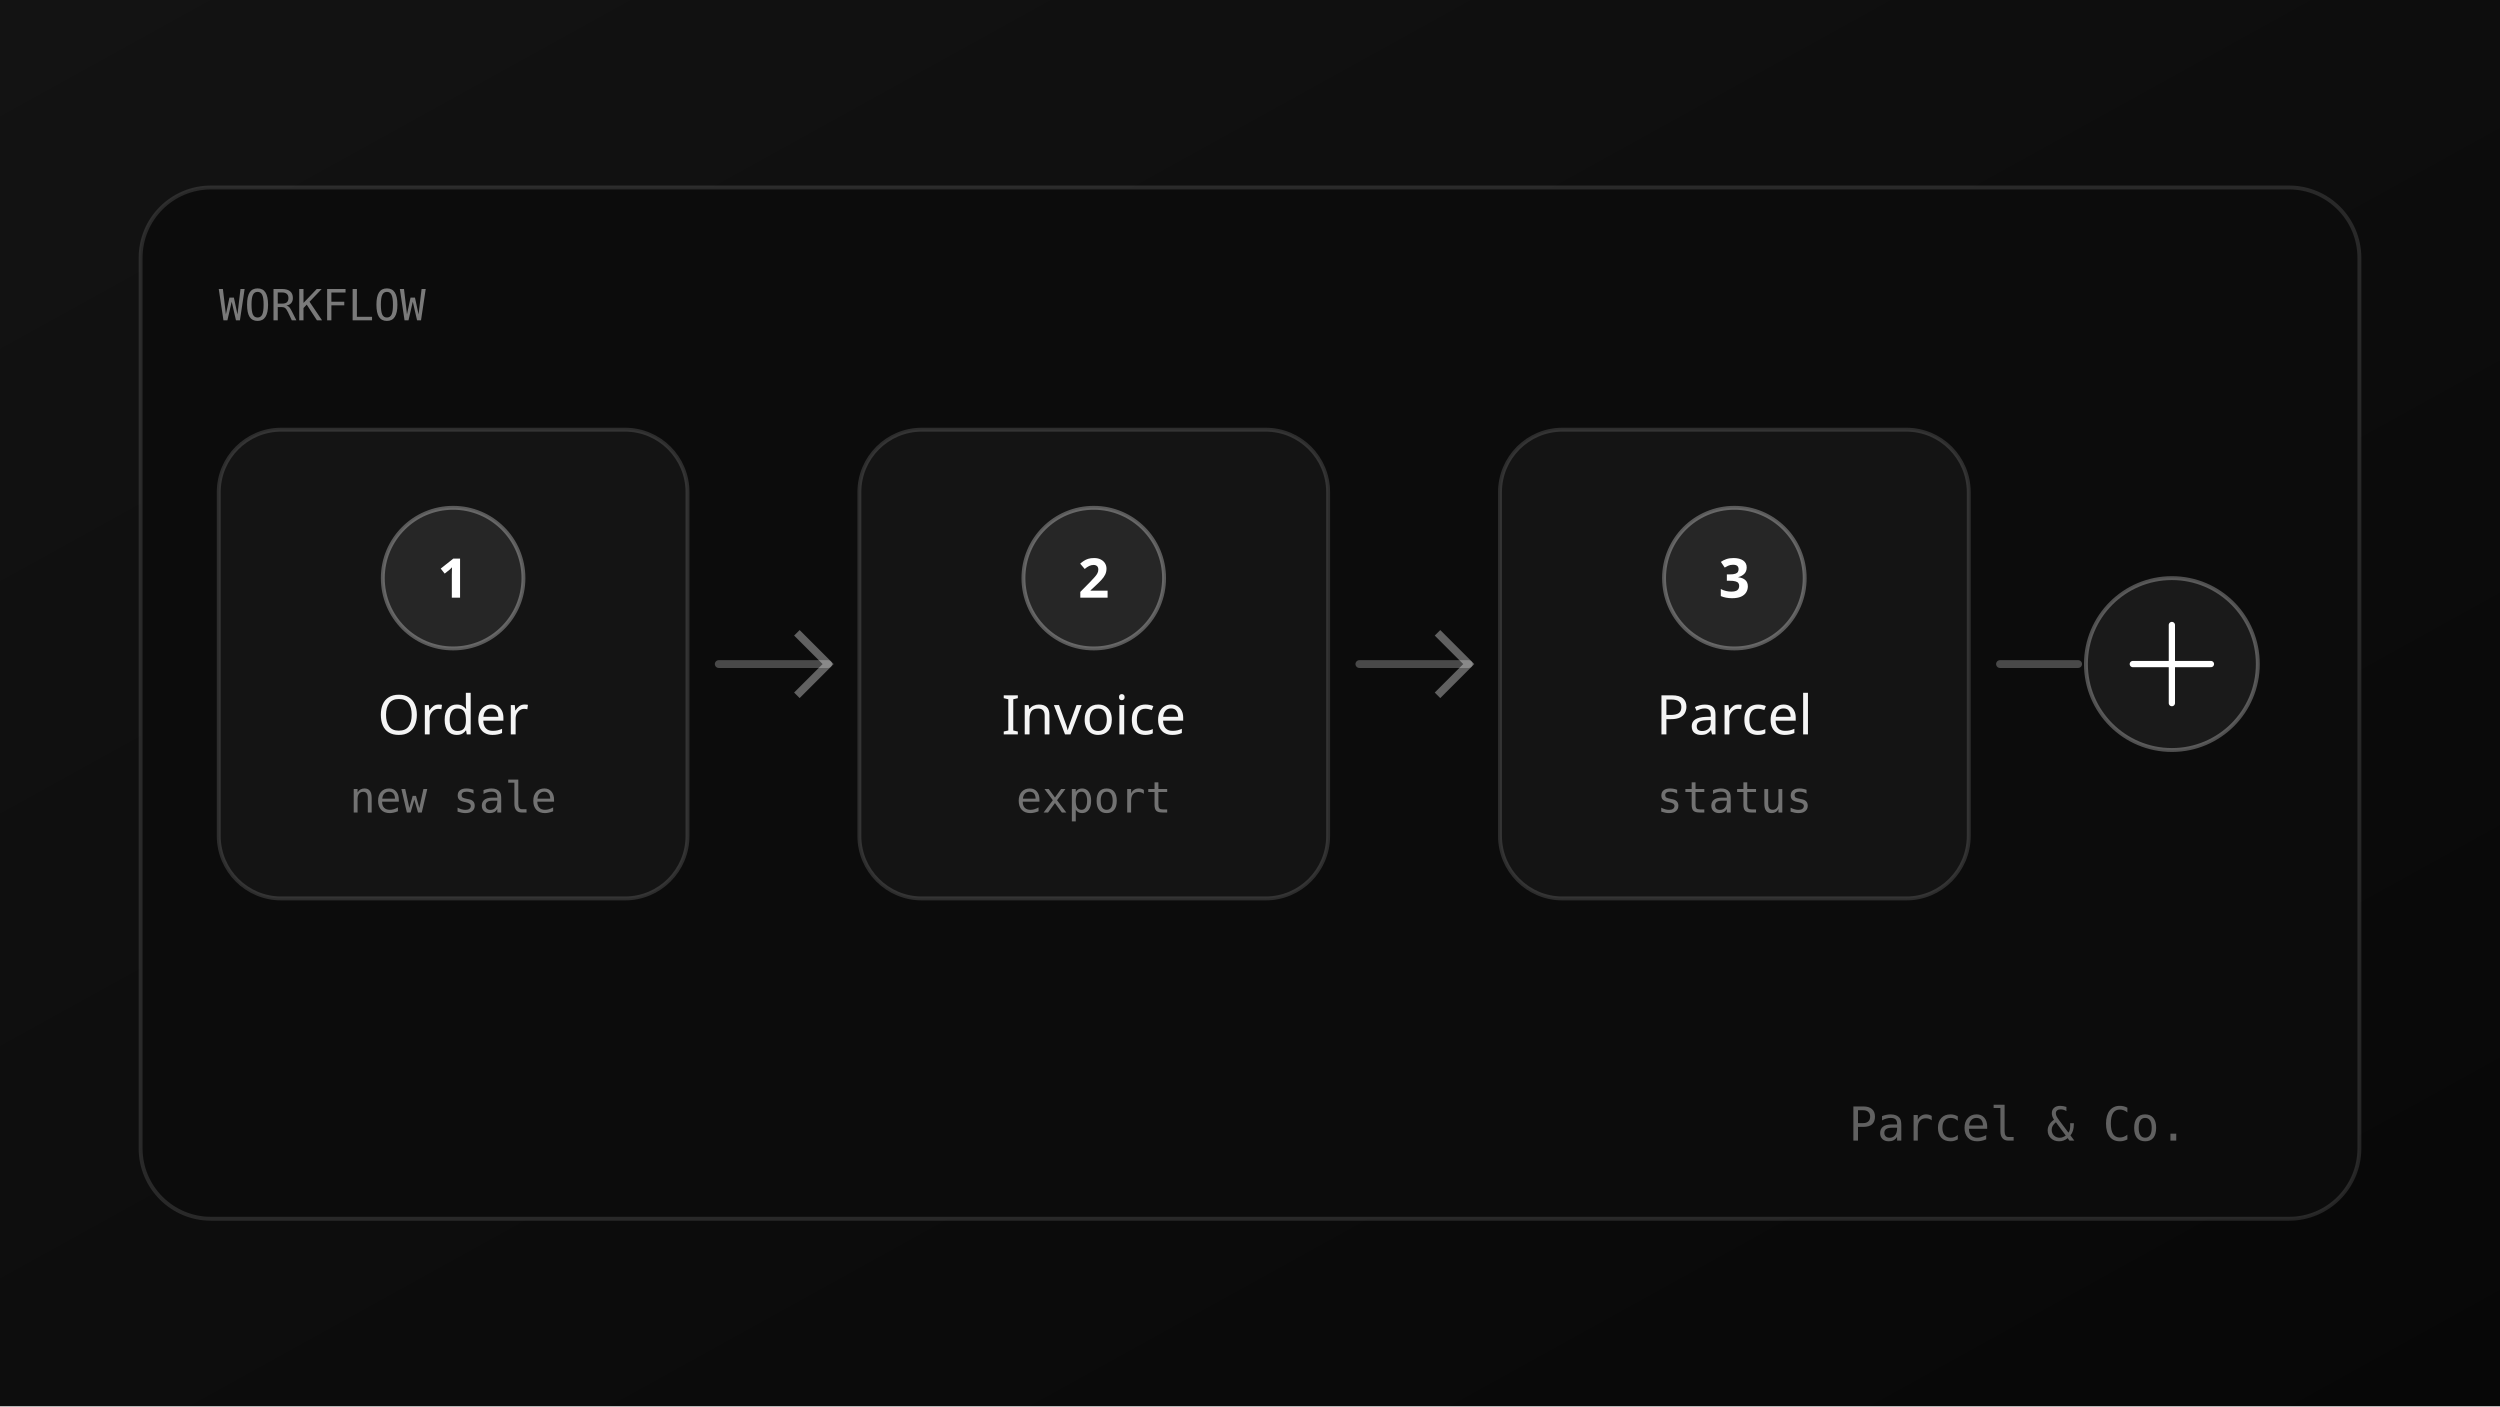
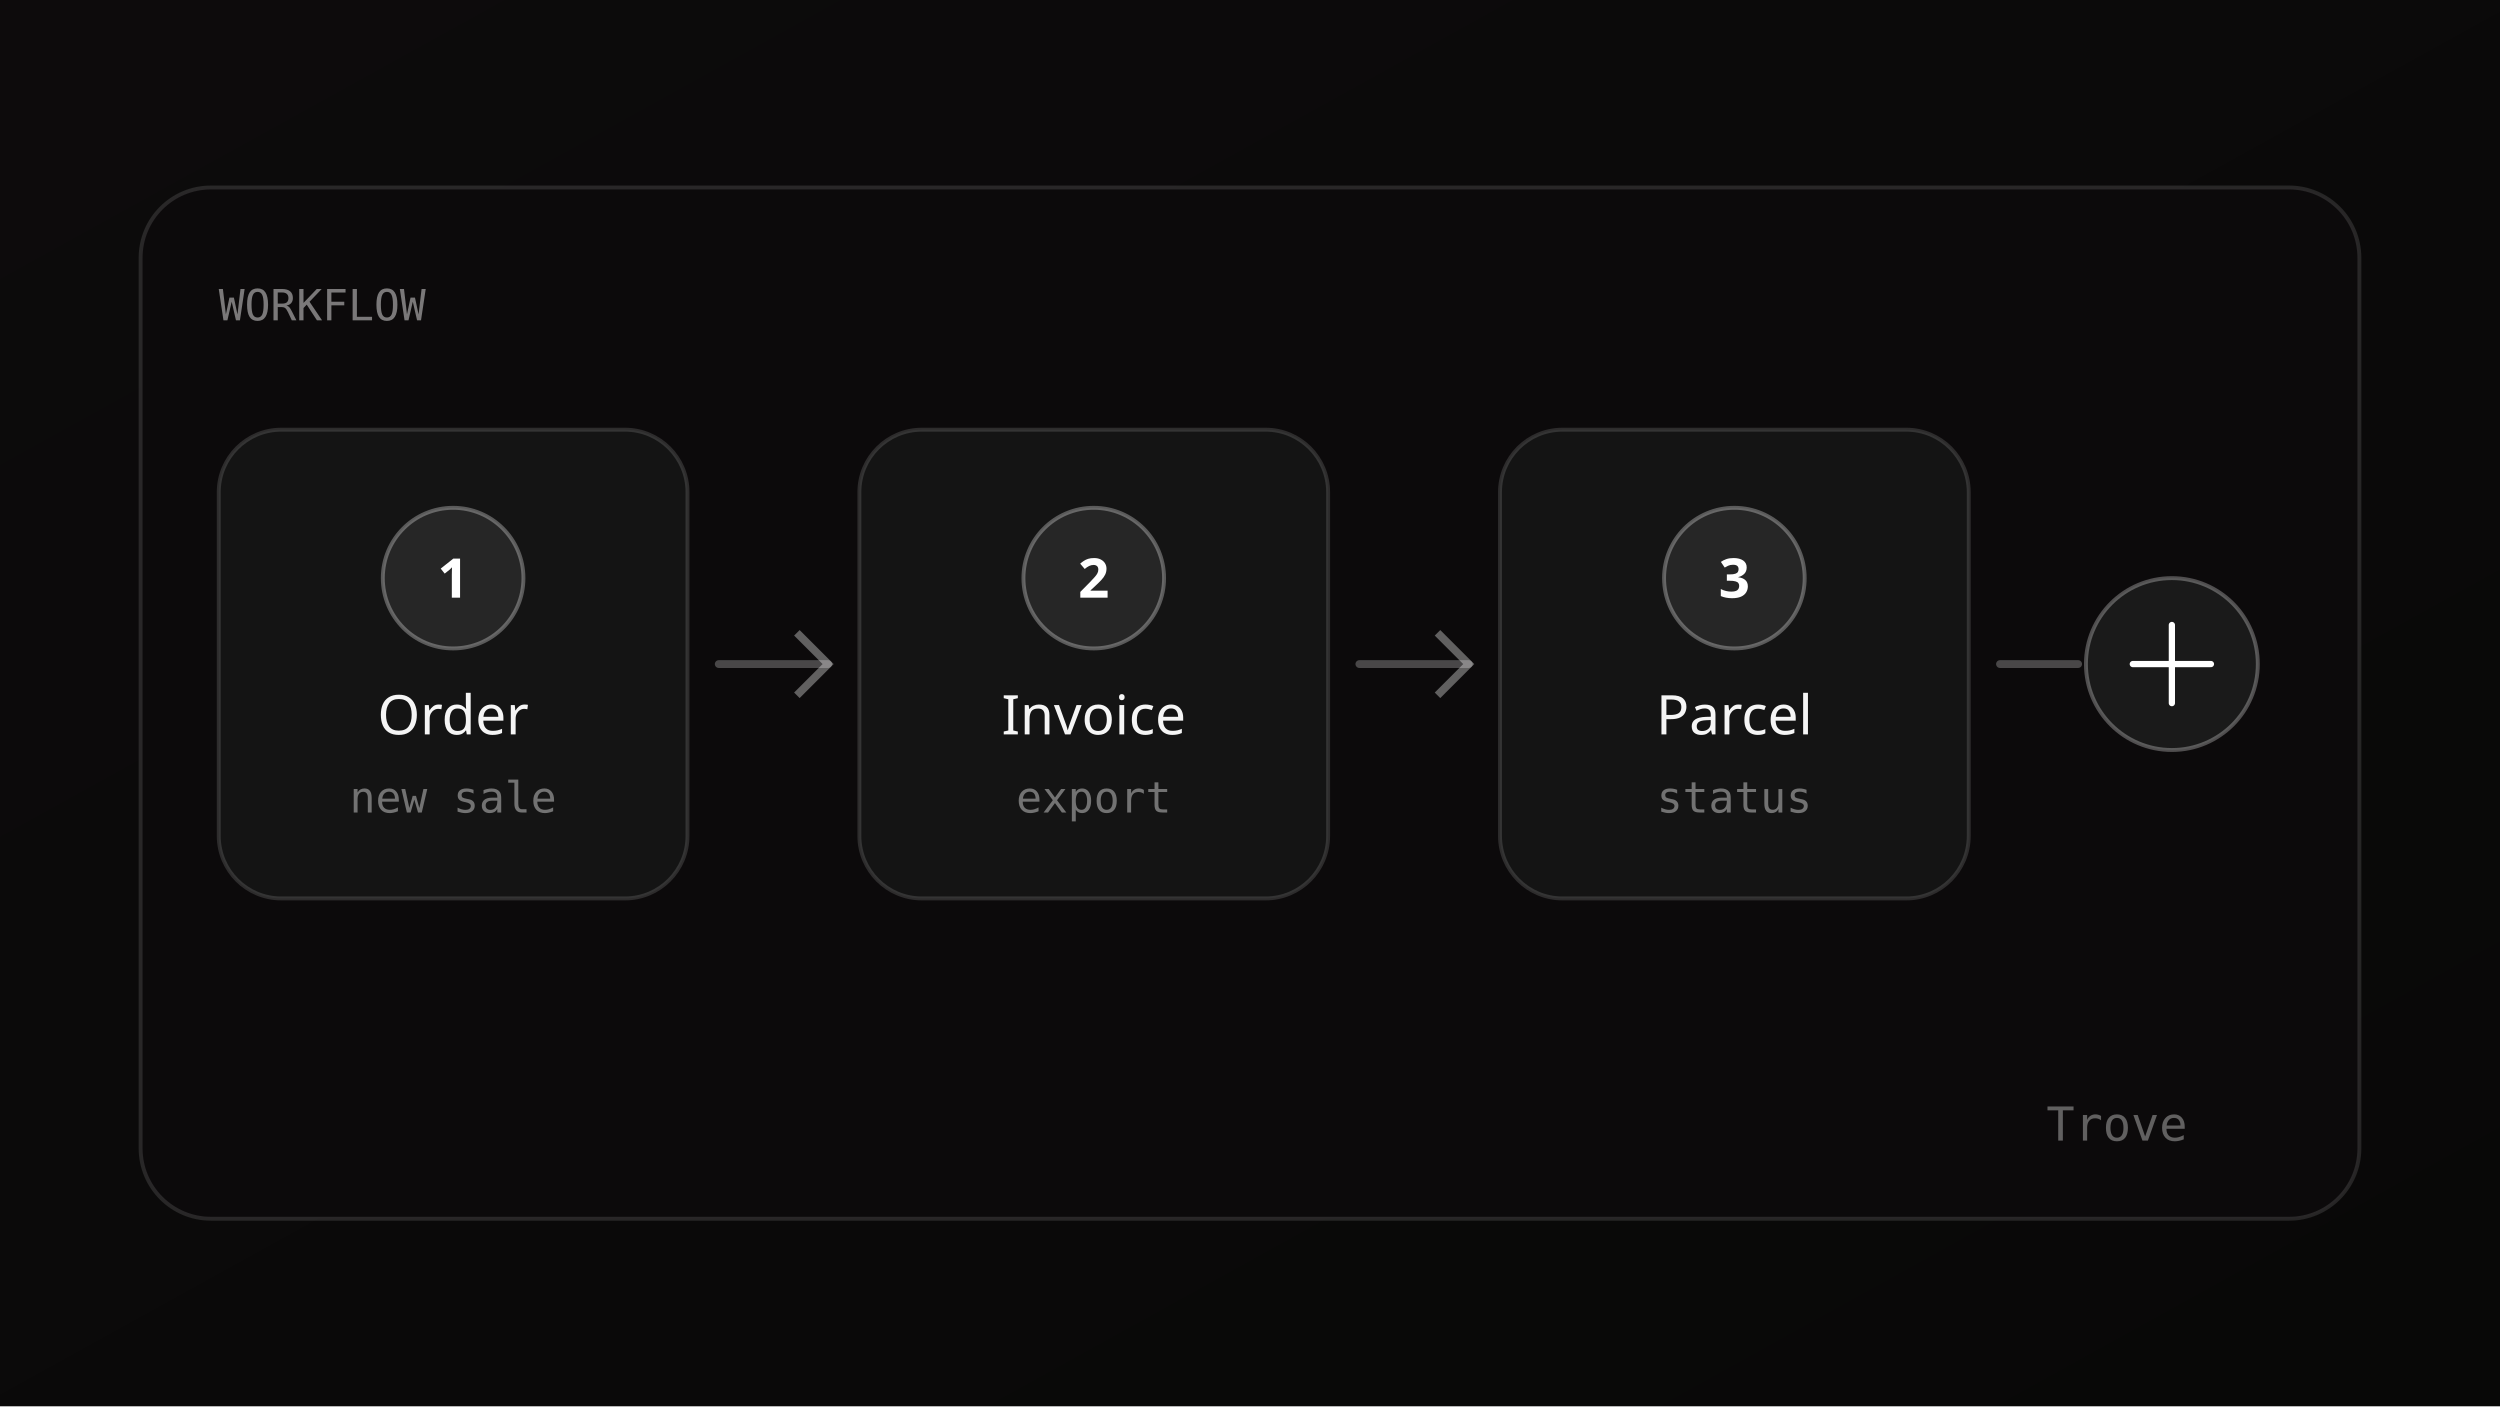
- <svg xmlns="http://www.w3.org/2000/svg" viewBox="0 0 640 360" role="img" aria-label="Parcel and Co order workflow">
+ <svg xmlns="http://www.w3.org/2000/svg" viewBox="0 0 640 360" role="img" aria-label="Trove order invoice parcel workflow">
  <defs>
    <linearGradient id="bg4" x1="0" y1="0" x2="1" y2="1">
-       <stop offset="0%" stop-color="#131313" />
-       <stop offset="100%" stop-color="#070707" />
+       <stop offset="0%" stop-color="#0d0b0c" />
+       <stop offset="100%" stop-color="#080807" />
    </linearGradient>
  </defs>
  <rect width="640" height="360" fill="url(#bg4)" />
-   <rect x="36" y="48" width="568" height="264" rx="18" fill="#0c0c0c" stroke="rgba(255,255,255,0.12)" />
+   <rect x="36" y="48" width="568" height="264" rx="18" fill="#0c0a0b" stroke="rgba(255,255,255,0.12)" />
  <text x="56" y="82" fill="rgba(255,255,255,0.45)" font-family="IBM Plex Mono, monospace" font-size="11">WORKFLOW</text>
  <g font-family="Plus Jakarta Sans, sans-serif">
    <rect x="56" y="110" width="120" height="120" rx="16" fill="#141414" stroke="rgba(255,255,255,0.14)" />
    <circle cx="116" cy="148" r="18" fill="rgba(255,255,255,0.08)" stroke="rgba(255,255,255,0.3)" />
    <text x="116" y="153" text-anchor="middle" fill="#fff" font-size="14" font-weight="600">1</text>
    <text x="116" y="188" text-anchor="middle" fill="#f5f5f5" font-size="14">Order</text>
    <text x="116" y="208" text-anchor="middle" fill="rgba(255,255,255,0.4)" font-size="11" font-family="IBM Plex Mono, monospace">new sale</text>
    <path d="M184 170h28" stroke="rgba(255,255,255,0.25)" stroke-width="2" stroke-linecap="round" />
    <path d="M204 162l8 8-8 8" fill="none" stroke="rgba(255,255,255,0.35)" stroke-width="2" />
    <rect x="220" y="110" width="120" height="120" rx="16" fill="#141414" stroke="rgba(255,255,255,0.14)" />
    <circle cx="280" cy="148" r="18" fill="rgba(255,255,255,0.08)" stroke="rgba(255,255,255,0.3)" />
    <text x="280" y="153" text-anchor="middle" fill="#fff" font-size="14" font-weight="600">2</text>
    <text x="280" y="188" text-anchor="middle" fill="#f5f5f5" font-size="14">Invoice</text>
    <text x="280" y="208" text-anchor="middle" fill="rgba(255,255,255,0.4)" font-size="11" font-family="IBM Plex Mono, monospace">export</text>
    <path d="M348 170h28" stroke="rgba(255,255,255,0.25)" stroke-width="2" stroke-linecap="round" />
    <path d="M368 162l8 8-8 8" fill="none" stroke="rgba(255,255,255,0.35)" stroke-width="2" />
    <rect x="384" y="110" width="120" height="120" rx="16" fill="#141414" stroke="rgba(255,255,255,0.14)" />
    <circle cx="444" cy="148" r="18" fill="rgba(255,255,255,0.08)" stroke="rgba(255,255,255,0.3)" />
    <text x="444" y="153" text-anchor="middle" fill="#fff" font-size="14" font-weight="600">3</text>
    <text x="444" y="188" text-anchor="middle" fill="#f5f5f5" font-size="14">Parcel</text>
    <text x="444" y="208" text-anchor="middle" fill="rgba(255,255,255,0.4)" font-size="11" font-family="IBM Plex Mono, monospace">status</text>
    <path d="M512 170h20" stroke="rgba(255,255,255,0.25)" stroke-width="2" stroke-linecap="round" />
    <circle cx="556" cy="170" r="22" fill="#1a1a1a" stroke="rgba(255,255,255,0.28)" />
    <path d="M546 170h20M556 160v20" stroke="#fff" stroke-width="1.6" stroke-linecap="round" />
  </g>
-   <text x="560" y="292" fill="rgba(255,255,255,0.35)" font-family="IBM Plex Mono, monospace" font-size="12" text-anchor="end">Parcel &amp; Co.</text>
+   <text x="560" y="292" fill="rgba(255,255,255,0.35)" font-family="IBM Plex Mono, monospace" font-size="12" text-anchor="end">Trove</text>
</svg>
